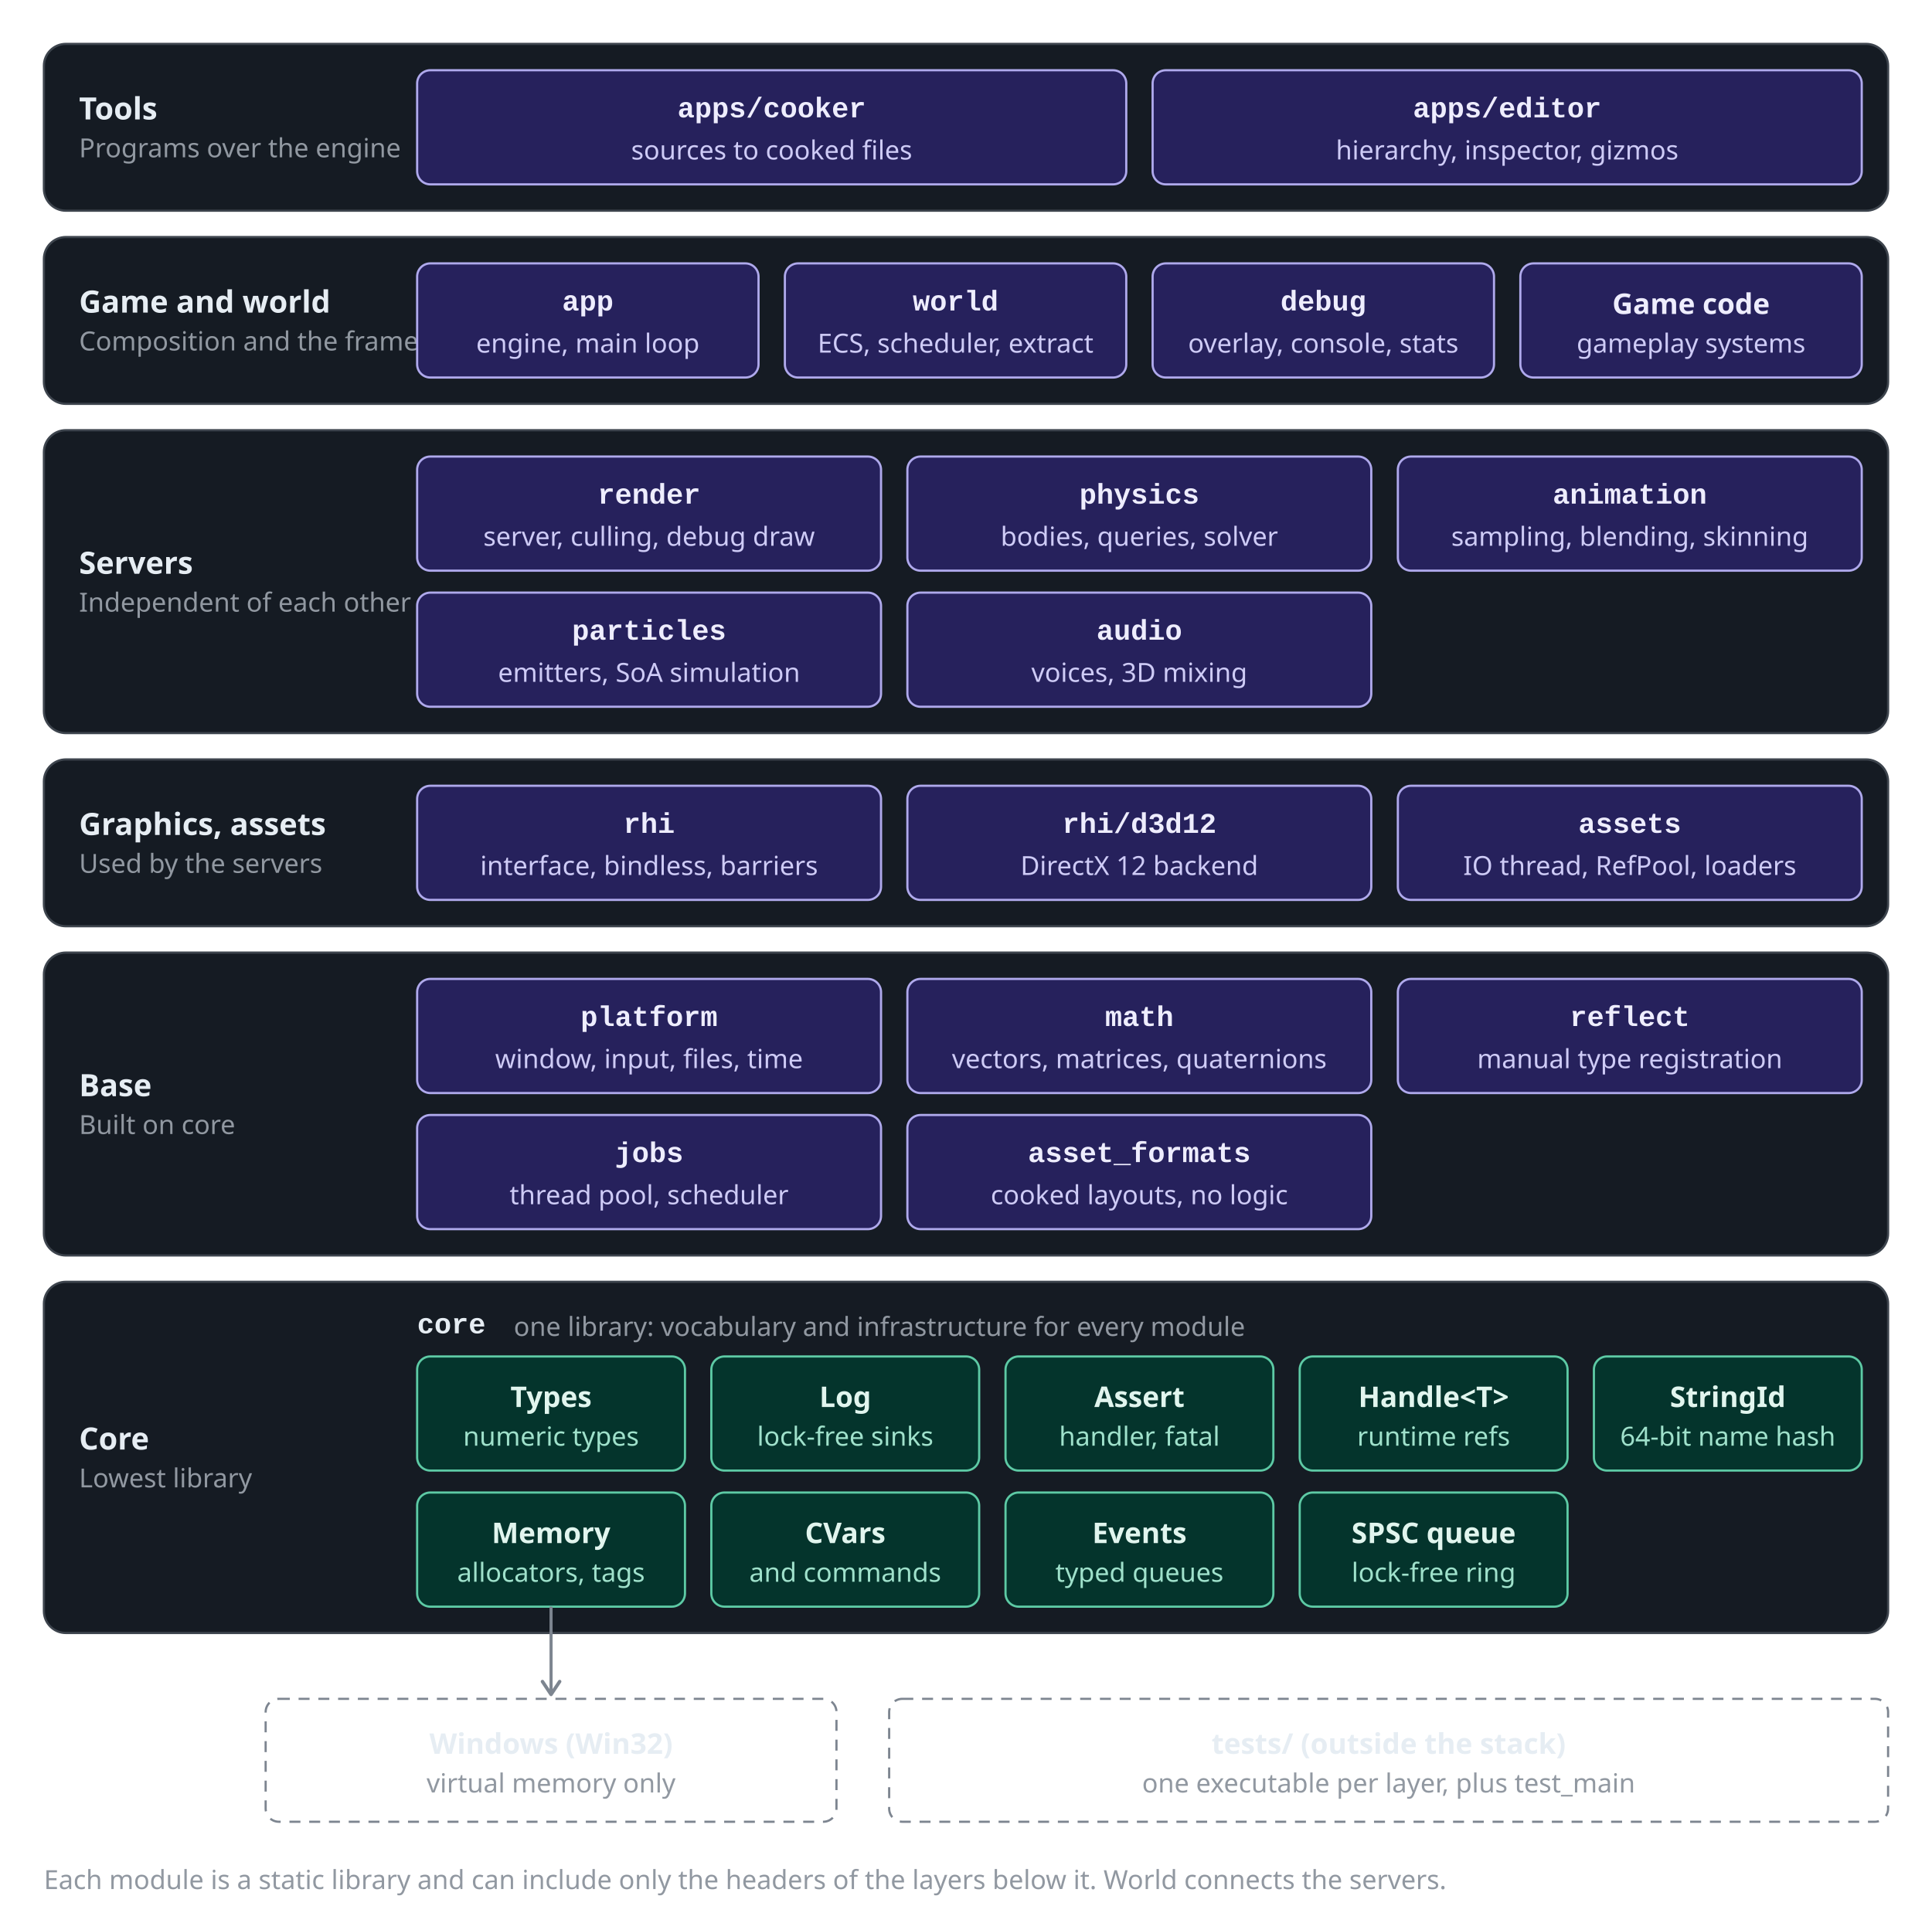
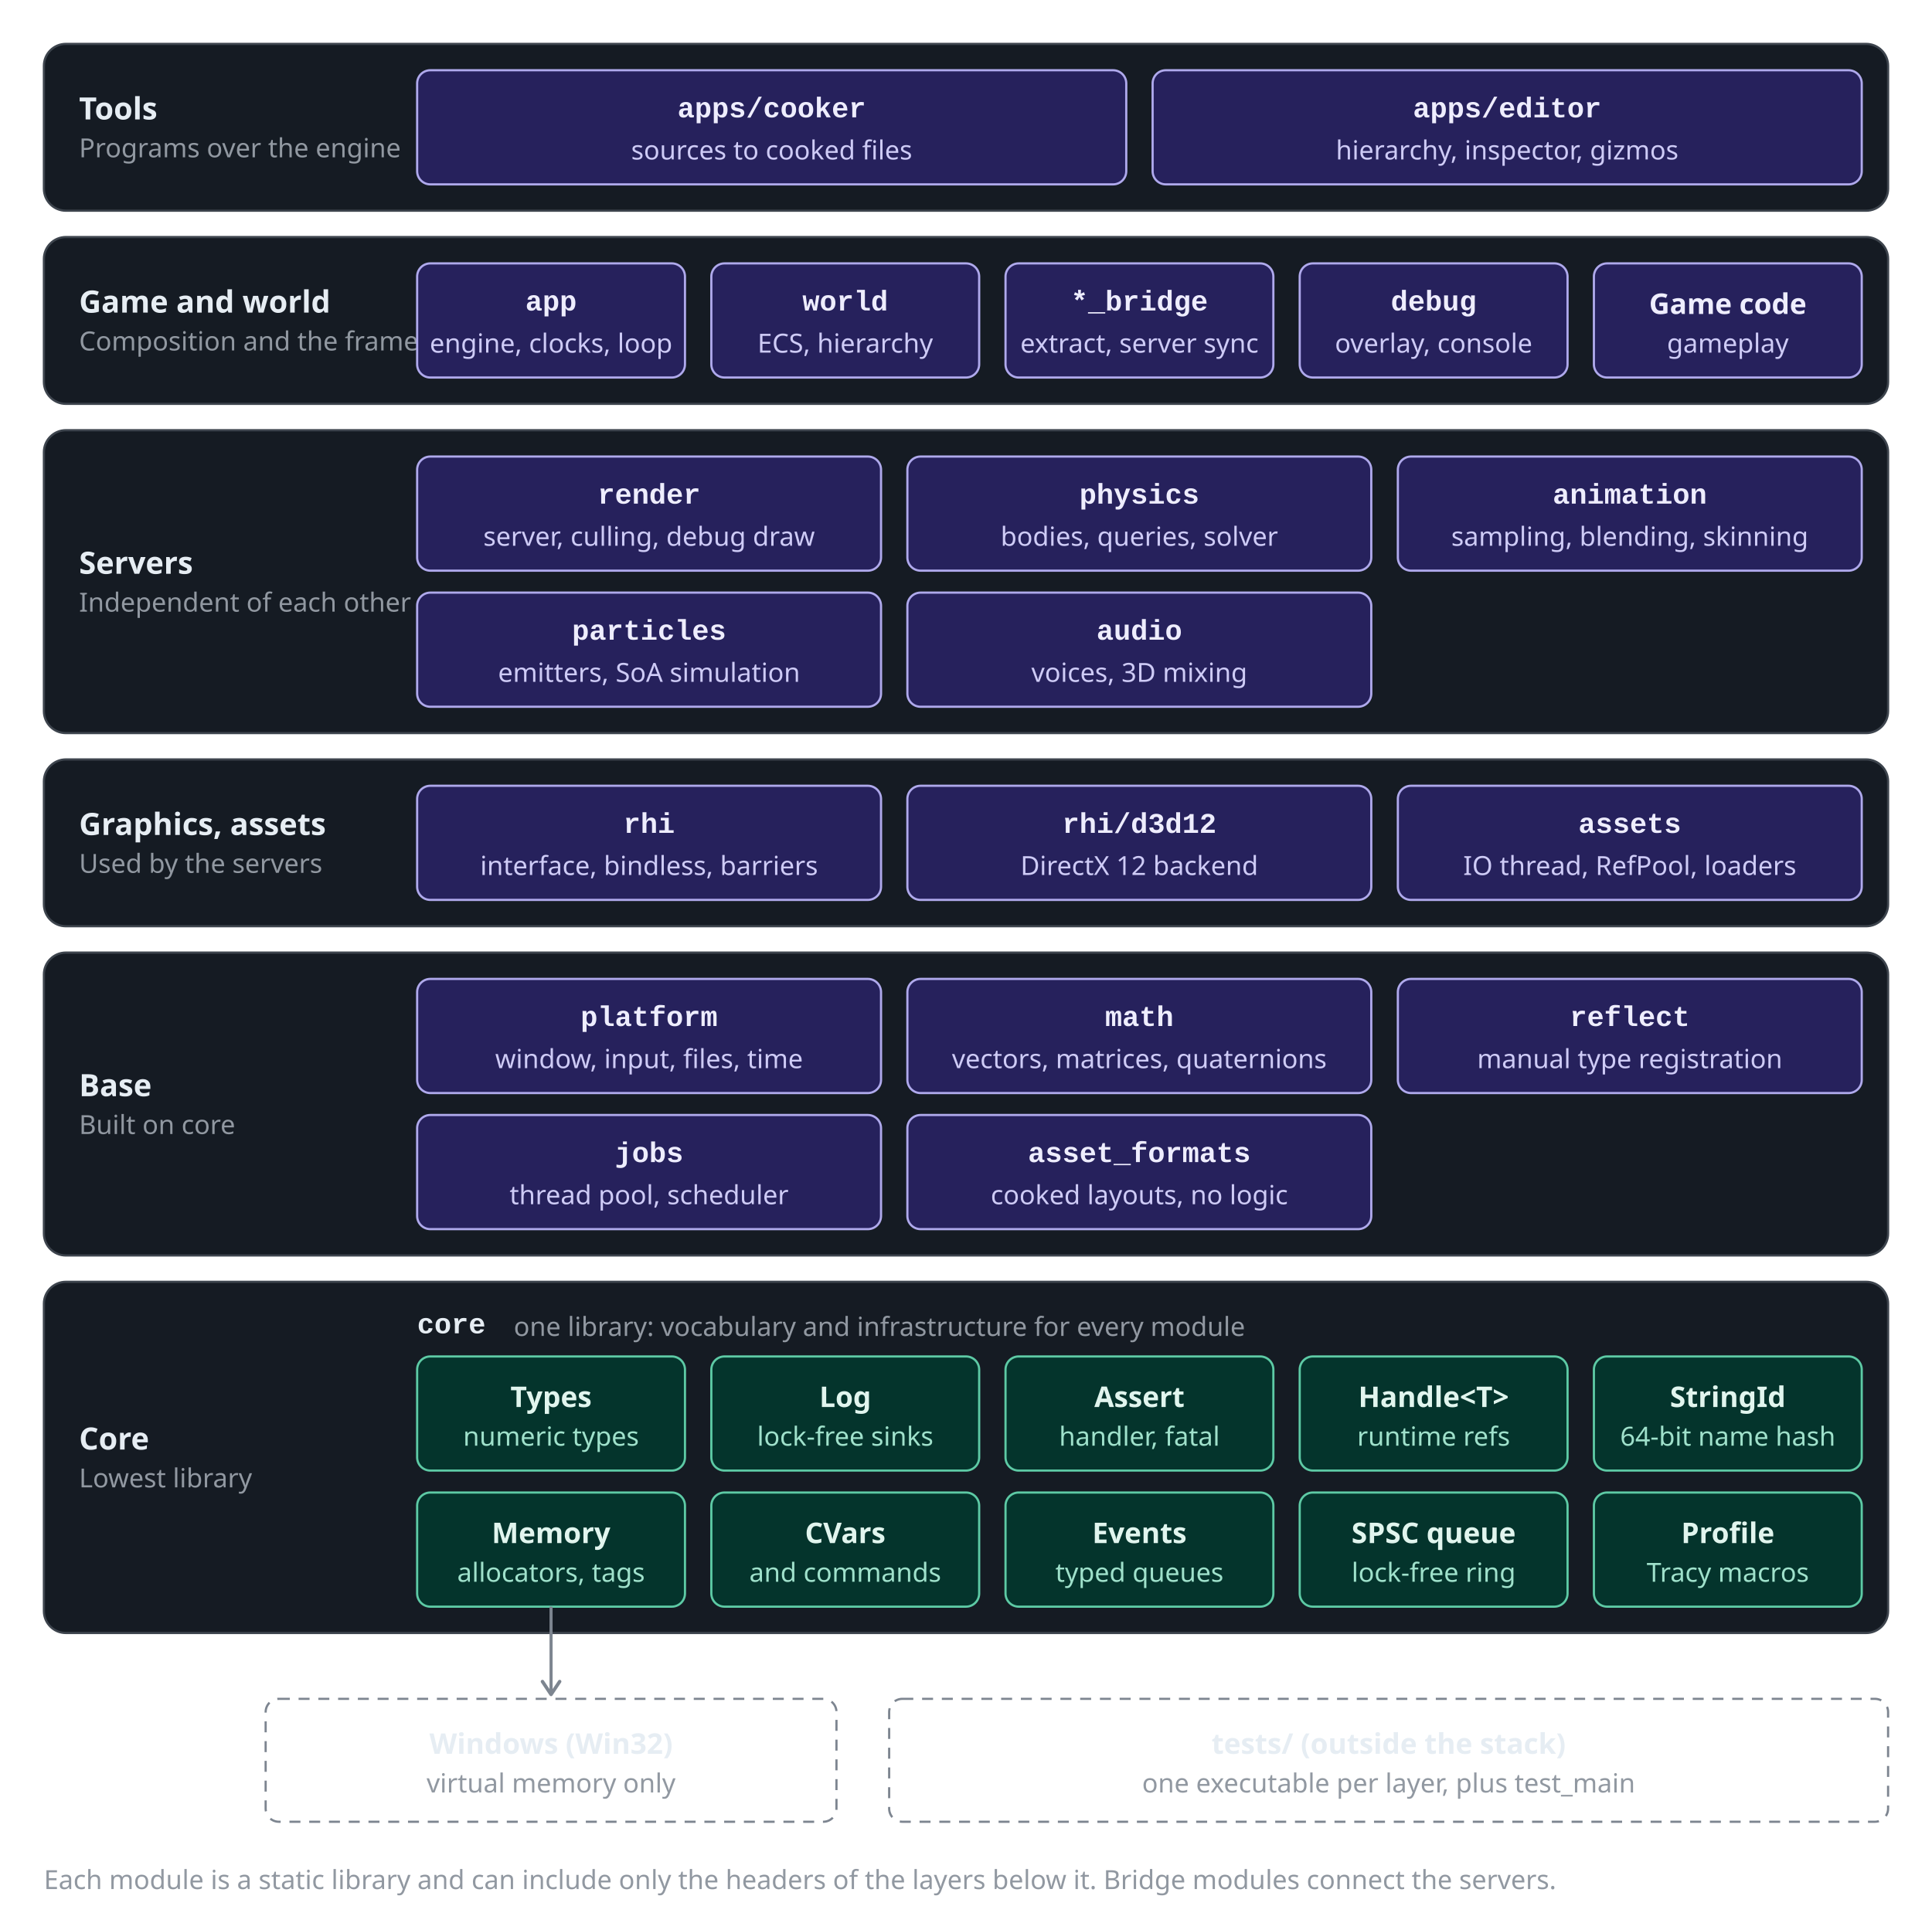
<svg xmlns="http://www.w3.org/2000/svg" width="880" height="876" viewBox="0 0 880 876" role="img" font-family="-apple-system, BlinkMacSystemFont, 'Segoe UI', 'Noto Sans', Helvetica, Arial, sans-serif">
  <defs>
    <marker id="arrow" viewBox="0 0 10 10" refX="8" refY="5" markerWidth="7" markerHeight="7" orient="auto-start-reverse">
      <path d="M2 1L8 5L2 9" fill="none" stroke="#7d8590" stroke-width="1.6" stroke-linecap="round" stroke-linejoin="round" />
    </marker>
  </defs>
  <rect x="20" y="20" width="840" height="76" rx="10" fill="#151b23" stroke="#3d444d" stroke-width="1" />
  <text x="36" y="49.0" font-size="14" font-weight="600" fill="#e6edf3" text-anchor="start" dominant-baseline="central">Tools</text>
  <text x="36" y="67.0" font-size="12" font-weight="400" fill="#9198a1" text-anchor="start" dominant-baseline="central">Programs over the engine</text>
  <rect x="190" y="32" width="323.0" height="52" rx="6" fill="#26215C" stroke="#AFA9EC" stroke-width="1" />
  <text x="351.5" y="50.0" font-size="13" font-weight="600" fill="#EEEDFE" font-family="ui-monospace, SFMono-Regular, 'SF Mono', Menlo, Consolas, 'Liberation Mono', monospace" text-anchor="middle" dominant-baseline="central">apps/cooker</text>
  <text x="351.5" y="68.0" font-size="12" font-weight="400" fill="#CECBF6" text-anchor="middle" dominant-baseline="central">sources to cooked files</text>
  <rect x="525.0" y="32" width="323.0" height="52" rx="6" fill="#26215C" stroke="#AFA9EC" stroke-width="1" />
  <text x="686.5" y="50.0" font-size="13" font-weight="600" fill="#EEEDFE" font-family="ui-monospace, SFMono-Regular, 'SF Mono', Menlo, Consolas, 'Liberation Mono', monospace" text-anchor="middle" dominant-baseline="central">apps/editor</text>
  <text x="686.5" y="68.0" font-size="12" font-weight="400" fill="#CECBF6" text-anchor="middle" dominant-baseline="central">hierarchy, inspector, gizmos</text>
  <rect x="20" y="108" width="840" height="76" rx="10" fill="#151b23" stroke="#3d444d" stroke-width="1" />
  <text x="36" y="137.0" font-size="14" font-weight="600" fill="#e6edf3" text-anchor="start" dominant-baseline="central">Game and world</text>
  <text x="36" y="155.0" font-size="12" font-weight="400" fill="#9198a1" text-anchor="start" dominant-baseline="central">Composition and the frame</text>
-   <rect x="190" y="120" width="155.5" height="52" rx="6" fill="#26215C" stroke="#AFA9EC" stroke-width="1" />
-   <text x="267.75" y="138.0" font-size="13" font-weight="600" fill="#EEEDFE" font-family="ui-monospace, SFMono-Regular, 'SF Mono', Menlo, Consolas, 'Liberation Mono', monospace" text-anchor="middle" dominant-baseline="central">app</text>
-   <text x="267.75" y="156.0" font-size="12" font-weight="400" fill="#CECBF6" text-anchor="middle" dominant-baseline="central">engine, main loop</text>
-   <rect x="357.5" y="120" width="155.5" height="52" rx="6" fill="#26215C" stroke="#AFA9EC" stroke-width="1" />
-   <text x="435.25" y="138.0" font-size="13" font-weight="600" fill="#EEEDFE" font-family="ui-monospace, SFMono-Regular, 'SF Mono', Menlo, Consolas, 'Liberation Mono', monospace" text-anchor="middle" dominant-baseline="central">world</text>
-   <text x="435.25" y="156.0" font-size="12" font-weight="400" fill="#CECBF6" text-anchor="middle" dominant-baseline="central">ECS, scheduler, extract</text>
-   <rect x="525.0" y="120" width="155.5" height="52" rx="6" fill="#26215C" stroke="#AFA9EC" stroke-width="1" />
-   <text x="602.75" y="138.0" font-size="13" font-weight="600" fill="#EEEDFE" font-family="ui-monospace, SFMono-Regular, 'SF Mono', Menlo, Consolas, 'Liberation Mono', monospace" text-anchor="middle" dominant-baseline="central">debug</text>
-   <text x="602.75" y="156.0" font-size="12" font-weight="400" fill="#CECBF6" text-anchor="middle" dominant-baseline="central">overlay, console, stats</text>
-   <rect x="692.5" y="120" width="155.5" height="52" rx="6" fill="#26215C" stroke="#AFA9EC" stroke-width="1" />
-   <text x="770.25" y="138.0" font-size="13" font-weight="600" fill="#EEEDFE" text-anchor="middle" dominant-baseline="central">Game code</text>
-   <text x="770.25" y="156.0" font-size="12" font-weight="400" fill="#CECBF6" text-anchor="middle" dominant-baseline="central">gameplay systems</text>
+   <rect x="190" y="120" width="122.0" height="52" rx="6" fill="#26215C" stroke="#AFA9EC" stroke-width="1" />
+   <text x="251.0" y="138.0" font-size="13" font-weight="600" fill="#EEEDFE" font-family="ui-monospace, SFMono-Regular, 'SF Mono', Menlo, Consolas, 'Liberation Mono', monospace" text-anchor="middle" dominant-baseline="central">app</text>
+   <text x="251.0" y="156.0" font-size="12" font-weight="400" fill="#CECBF6" text-anchor="middle" dominant-baseline="central">engine, clocks, loop</text>
+   <rect x="324.0" y="120" width="122.0" height="52" rx="6" fill="#26215C" stroke="#AFA9EC" stroke-width="1" />
+   <text x="385.0" y="138.0" font-size="13" font-weight="600" fill="#EEEDFE" font-family="ui-monospace, SFMono-Regular, 'SF Mono', Menlo, Consolas, 'Liberation Mono', monospace" text-anchor="middle" dominant-baseline="central">world</text>
+   <text x="385.0" y="156.0" font-size="12" font-weight="400" fill="#CECBF6" text-anchor="middle" dominant-baseline="central">ECS, hierarchy</text>
+   <rect x="458.0" y="120" width="122.0" height="52" rx="6" fill="#26215C" stroke="#AFA9EC" stroke-width="1" />
+   <text x="519.0" y="138.0" font-size="13" font-weight="600" fill="#EEEDFE" font-family="ui-monospace, SFMono-Regular, 'SF Mono', Menlo, Consolas, 'Liberation Mono', monospace" text-anchor="middle" dominant-baseline="central">*_bridge</text>
+   <text x="519.0" y="156.0" font-size="12" font-weight="400" fill="#CECBF6" text-anchor="middle" dominant-baseline="central">extract, server sync</text>
+   <rect x="592.0" y="120" width="122.0" height="52" rx="6" fill="#26215C" stroke="#AFA9EC" stroke-width="1" />
+   <text x="653.0" y="138.0" font-size="13" font-weight="600" fill="#EEEDFE" font-family="ui-monospace, SFMono-Regular, 'SF Mono', Menlo, Consolas, 'Liberation Mono', monospace" text-anchor="middle" dominant-baseline="central">debug</text>
+   <text x="653.0" y="156.0" font-size="12" font-weight="400" fill="#CECBF6" text-anchor="middle" dominant-baseline="central">overlay, console</text>
+   <rect x="726.0" y="120" width="122.0" height="52" rx="6" fill="#26215C" stroke="#AFA9EC" stroke-width="1" />
+   <text x="787.0" y="138.0" font-size="13" font-weight="600" fill="#EEEDFE" text-anchor="middle" dominant-baseline="central">Game code</text>
+   <text x="787.0" y="156.0" font-size="12" font-weight="400" fill="#CECBF6" text-anchor="middle" dominant-baseline="central">gameplay</text>
  <rect x="20" y="196" width="840" height="138" rx="10" fill="#151b23" stroke="#3d444d" stroke-width="1" />
  <text x="36" y="256.0" font-size="14" font-weight="600" fill="#e6edf3" text-anchor="start" dominant-baseline="central">Servers</text>
  <text x="36" y="274.0" font-size="12" font-weight="400" fill="#9198a1" text-anchor="start" dominant-baseline="central">Independent of each other</text>
  <rect x="190" y="208" width="211.3" height="52" rx="6" fill="#26215C" stroke="#AFA9EC" stroke-width="1" />
  <text x="295.65" y="226.0" font-size="13" font-weight="600" fill="#EEEDFE" font-family="ui-monospace, SFMono-Regular, 'SF Mono', Menlo, Consolas, 'Liberation Mono', monospace" text-anchor="middle" dominant-baseline="central">render</text>
  <text x="295.65" y="244.0" font-size="12" font-weight="400" fill="#CECBF6" text-anchor="middle" dominant-baseline="central">server, culling, debug draw</text>
  <rect x="413.3" y="208" width="211.3" height="52" rx="6" fill="#26215C" stroke="#AFA9EC" stroke-width="1" />
  <text x="518.95" y="226.0" font-size="13" font-weight="600" fill="#EEEDFE" font-family="ui-monospace, SFMono-Regular, 'SF Mono', Menlo, Consolas, 'Liberation Mono', monospace" text-anchor="middle" dominant-baseline="central">physics</text>
  <text x="518.95" y="244.0" font-size="12" font-weight="400" fill="#CECBF6" text-anchor="middle" dominant-baseline="central">bodies, queries, solver</text>
  <rect x="636.7" y="208" width="211.3" height="52" rx="6" fill="#26215C" stroke="#AFA9EC" stroke-width="1" />
  <text x="742.35" y="226.0" font-size="13" font-weight="600" fill="#EEEDFE" font-family="ui-monospace, SFMono-Regular, 'SF Mono', Menlo, Consolas, 'Liberation Mono', monospace" text-anchor="middle" dominant-baseline="central">animation</text>
  <text x="742.35" y="244.0" font-size="12" font-weight="400" fill="#CECBF6" text-anchor="middle" dominant-baseline="central">sampling, blending, skinning</text>
  <rect x="190" y="270" width="211.3" height="52" rx="6" fill="#26215C" stroke="#AFA9EC" stroke-width="1" />
  <text x="295.65" y="288.0" font-size="13" font-weight="600" fill="#EEEDFE" font-family="ui-monospace, SFMono-Regular, 'SF Mono', Menlo, Consolas, 'Liberation Mono', monospace" text-anchor="middle" dominant-baseline="central">particles</text>
  <text x="295.65" y="306.0" font-size="12" font-weight="400" fill="#CECBF6" text-anchor="middle" dominant-baseline="central">emitters, SoA simulation</text>
  <rect x="413.3" y="270" width="211.3" height="52" rx="6" fill="#26215C" stroke="#AFA9EC" stroke-width="1" />
  <text x="518.95" y="288.0" font-size="13" font-weight="600" fill="#EEEDFE" font-family="ui-monospace, SFMono-Regular, 'SF Mono', Menlo, Consolas, 'Liberation Mono', monospace" text-anchor="middle" dominant-baseline="central">audio</text>
  <text x="518.95" y="306.0" font-size="12" font-weight="400" fill="#CECBF6" text-anchor="middle" dominant-baseline="central">voices, 3D mixing</text>
  <rect x="20" y="346" width="840" height="76" rx="10" fill="#151b23" stroke="#3d444d" stroke-width="1" />
  <text x="36" y="375.0" font-size="14" font-weight="600" fill="#e6edf3" text-anchor="start" dominant-baseline="central">Graphics, assets</text>
  <text x="36" y="393.0" font-size="12" font-weight="400" fill="#9198a1" text-anchor="start" dominant-baseline="central">Used by the servers</text>
  <rect x="190" y="358" width="211.3" height="52" rx="6" fill="#26215C" stroke="#AFA9EC" stroke-width="1" />
  <text x="295.65" y="376.0" font-size="13" font-weight="600" fill="#EEEDFE" font-family="ui-monospace, SFMono-Regular, 'SF Mono', Menlo, Consolas, 'Liberation Mono', monospace" text-anchor="middle" dominant-baseline="central">rhi</text>
  <text x="295.65" y="394.0" font-size="12" font-weight="400" fill="#CECBF6" text-anchor="middle" dominant-baseline="central">interface, bindless, barriers</text>
  <rect x="413.3" y="358" width="211.3" height="52" rx="6" fill="#26215C" stroke="#AFA9EC" stroke-width="1" />
  <text x="518.95" y="376.0" font-size="13" font-weight="600" fill="#EEEDFE" font-family="ui-monospace, SFMono-Regular, 'SF Mono', Menlo, Consolas, 'Liberation Mono', monospace" text-anchor="middle" dominant-baseline="central">rhi/d3d12</text>
  <text x="518.95" y="394.0" font-size="12" font-weight="400" fill="#CECBF6" text-anchor="middle" dominant-baseline="central">DirectX 12 backend</text>
  <rect x="636.7" y="358" width="211.3" height="52" rx="6" fill="#26215C" stroke="#AFA9EC" stroke-width="1" />
  <text x="742.35" y="376.0" font-size="13" font-weight="600" fill="#EEEDFE" font-family="ui-monospace, SFMono-Regular, 'SF Mono', Menlo, Consolas, 'Liberation Mono', monospace" text-anchor="middle" dominant-baseline="central">assets</text>
  <text x="742.35" y="394.0" font-size="12" font-weight="400" fill="#CECBF6" text-anchor="middle" dominant-baseline="central">IO thread, RefPool, loaders</text>
  <rect x="20" y="434" width="840" height="138" rx="10" fill="#151b23" stroke="#3d444d" stroke-width="1" />
  <text x="36" y="494.0" font-size="14" font-weight="600" fill="#e6edf3" text-anchor="start" dominant-baseline="central">Base</text>
  <text x="36" y="512.0" font-size="12" font-weight="400" fill="#9198a1" text-anchor="start" dominant-baseline="central">Built on core</text>
  <rect x="190" y="446" width="211.3" height="52" rx="6" fill="#26215C" stroke="#AFA9EC" stroke-width="1" />
  <text x="295.65" y="464.0" font-size="13" font-weight="600" fill="#EEEDFE" font-family="ui-monospace, SFMono-Regular, 'SF Mono', Menlo, Consolas, 'Liberation Mono', monospace" text-anchor="middle" dominant-baseline="central">platform</text>
  <text x="295.65" y="482.0" font-size="12" font-weight="400" fill="#CECBF6" text-anchor="middle" dominant-baseline="central">window, input, files, time</text>
  <rect x="413.3" y="446" width="211.3" height="52" rx="6" fill="#26215C" stroke="#AFA9EC" stroke-width="1" />
  <text x="518.95" y="464.0" font-size="13" font-weight="600" fill="#EEEDFE" font-family="ui-monospace, SFMono-Regular, 'SF Mono', Menlo, Consolas, 'Liberation Mono', monospace" text-anchor="middle" dominant-baseline="central">math</text>
  <text x="518.95" y="482.0" font-size="12" font-weight="400" fill="#CECBF6" text-anchor="middle" dominant-baseline="central">vectors, matrices, quaternions</text>
  <rect x="636.7" y="446" width="211.3" height="52" rx="6" fill="#26215C" stroke="#AFA9EC" stroke-width="1" />
  <text x="742.35" y="464.0" font-size="13" font-weight="600" fill="#EEEDFE" font-family="ui-monospace, SFMono-Regular, 'SF Mono', Menlo, Consolas, 'Liberation Mono', monospace" text-anchor="middle" dominant-baseline="central">reflect</text>
  <text x="742.35" y="482.0" font-size="12" font-weight="400" fill="#CECBF6" text-anchor="middle" dominant-baseline="central">manual type registration</text>
  <rect x="190" y="508" width="211.3" height="52" rx="6" fill="#26215C" stroke="#AFA9EC" stroke-width="1" />
  <text x="295.65" y="526.0" font-size="13" font-weight="600" fill="#EEEDFE" font-family="ui-monospace, SFMono-Regular, 'SF Mono', Menlo, Consolas, 'Liberation Mono', monospace" text-anchor="middle" dominant-baseline="central">jobs</text>
  <text x="295.65" y="544.0" font-size="12" font-weight="400" fill="#CECBF6" text-anchor="middle" dominant-baseline="central">thread pool, scheduler</text>
  <rect x="413.3" y="508" width="211.3" height="52" rx="6" fill="#26215C" stroke="#AFA9EC" stroke-width="1" />
  <text x="518.95" y="526.0" font-size="13" font-weight="600" fill="#EEEDFE" font-family="ui-monospace, SFMono-Regular, 'SF Mono', Menlo, Consolas, 'Liberation Mono', monospace" text-anchor="middle" dominant-baseline="central">asset_formats</text>
  <text x="518.95" y="544.0" font-size="12" font-weight="400" fill="#CECBF6" text-anchor="middle" dominant-baseline="central">cooked layouts, no logic</text>
  <rect x="20" y="584" width="840" height="160" rx="10" fill="#151b23" stroke="#3d444d" stroke-width="1" />
  <text x="36" y="655.0" font-size="14" font-weight="600" fill="#e6edf3" text-anchor="start" dominant-baseline="central">Core</text>
  <text x="36" y="673.0" font-size="12" font-weight="400" fill="#9198a1" text-anchor="start" dominant-baseline="central">Lowest library</text>
  <text x="190" y="604" font-size="13" font-weight="600" fill="#e6edf3" font-family="ui-monospace, SFMono-Regular, 'SF Mono', Menlo, Consolas, 'Liberation Mono', monospace" text-anchor="start" dominant-baseline="central">core</text>
  <text x="234" y="604" font-size="12" font-weight="400" fill="#9198a1" text-anchor="start" dominant-baseline="central">one library: vocabulary and infrastructure for every module</text>
  <rect x="190" y="618" width="122.0" height="52" rx="6" fill="#04342C" stroke="#5DCAA5" stroke-width="1" />
  <text x="251.0" y="636.0" font-size="13" font-weight="600" fill="#E1F5EE" text-anchor="middle" dominant-baseline="central">Types</text>
  <text x="251.0" y="654.0" font-size="12" font-weight="400" fill="#9FE1CB" text-anchor="middle" dominant-baseline="central">numeric types</text>
  <rect x="324.0" y="618" width="122.0" height="52" rx="6" fill="#04342C" stroke="#5DCAA5" stroke-width="1" />
  <text x="385.0" y="636.0" font-size="13" font-weight="600" fill="#E1F5EE" text-anchor="middle" dominant-baseline="central">Log</text>
  <text x="385.0" y="654.0" font-size="12" font-weight="400" fill="#9FE1CB" text-anchor="middle" dominant-baseline="central">lock-free sinks</text>
  <rect x="458.0" y="618" width="122.0" height="52" rx="6" fill="#04342C" stroke="#5DCAA5" stroke-width="1" />
  <text x="519.0" y="636.0" font-size="13" font-weight="600" fill="#E1F5EE" text-anchor="middle" dominant-baseline="central">Assert</text>
  <text x="519.0" y="654.0" font-size="12" font-weight="400" fill="#9FE1CB" text-anchor="middle" dominant-baseline="central">handler, fatal</text>
  <rect x="592.0" y="618" width="122.0" height="52" rx="6" fill="#04342C" stroke="#5DCAA5" stroke-width="1" />
  <text x="653.0" y="636.0" font-size="13" font-weight="600" fill="#E1F5EE" text-anchor="middle" dominant-baseline="central">Handle&lt;T&gt;</text>
  <text x="653.0" y="654.0" font-size="12" font-weight="400" fill="#9FE1CB" text-anchor="middle" dominant-baseline="central">runtime refs</text>
  <rect x="726.0" y="618" width="122.0" height="52" rx="6" fill="#04342C" stroke="#5DCAA5" stroke-width="1" />
  <text x="787.0" y="636.0" font-size="13" font-weight="600" fill="#E1F5EE" text-anchor="middle" dominant-baseline="central">StringId</text>
  <text x="787.0" y="654.0" font-size="12" font-weight="400" fill="#9FE1CB" text-anchor="middle" dominant-baseline="central">64-bit name hash</text>
  <rect x="190" y="680" width="122.0" height="52" rx="6" fill="#04342C" stroke="#5DCAA5" stroke-width="1" />
  <text x="251.0" y="698.0" font-size="13" font-weight="600" fill="#E1F5EE" text-anchor="middle" dominant-baseline="central">Memory</text>
  <text x="251.0" y="716.0" font-size="12" font-weight="400" fill="#9FE1CB" text-anchor="middle" dominant-baseline="central">allocators, tags</text>
  <rect x="324.0" y="680" width="122.0" height="52" rx="6" fill="#04342C" stroke="#5DCAA5" stroke-width="1" />
  <text x="385.0" y="698.0" font-size="13" font-weight="600" fill="#E1F5EE" text-anchor="middle" dominant-baseline="central">CVars</text>
  <text x="385.0" y="716.0" font-size="12" font-weight="400" fill="#9FE1CB" text-anchor="middle" dominant-baseline="central">and commands</text>
  <rect x="458.0" y="680" width="122.0" height="52" rx="6" fill="#04342C" stroke="#5DCAA5" stroke-width="1" />
  <text x="519.0" y="698.0" font-size="13" font-weight="600" fill="#E1F5EE" text-anchor="middle" dominant-baseline="central">Events</text>
  <text x="519.0" y="716.0" font-size="12" font-weight="400" fill="#9FE1CB" text-anchor="middle" dominant-baseline="central">typed queues</text>
  <rect x="592.0" y="680" width="122.0" height="52" rx="6" fill="#04342C" stroke="#5DCAA5" stroke-width="1" />
  <text x="653.0" y="698.0" font-size="13" font-weight="600" fill="#E1F5EE" text-anchor="middle" dominant-baseline="central">SPSC queue</text>
  <text x="653.0" y="716.0" font-size="12" font-weight="400" fill="#9FE1CB" text-anchor="middle" dominant-baseline="central">lock-free ring</text>
+   <rect x="726.0" y="680" width="122.0" height="52" rx="6" fill="#04342C" stroke="#5DCAA5" stroke-width="1" />
+   <text x="787.0" y="698.0" font-size="13" font-weight="600" fill="#E1F5EE" text-anchor="middle" dominant-baseline="central">Profile</text>
+   <text x="787.0" y="716.0" font-size="12" font-weight="400" fill="#9FE1CB" text-anchor="middle" dominant-baseline="central">Tracy macros</text>
  <path d="M251.0 732 L251.0 772" fill="none" stroke="#7d8590" stroke-width="1.4" marker-end="url(#arrow)" />
  <rect x="121.0" y="774" width="260" height="56" rx="6" fill="none" stroke="#7d8590" stroke-width="1" stroke-dasharray="5 4" />
  <text x="251.0" y="794.0" font-size="13" font-weight="600" fill="#e6edf3" text-anchor="middle" dominant-baseline="central">Windows (Win32)</text>
  <text x="251.0" y="812.0" font-size="12" font-weight="400" fill="#9198a1" text-anchor="middle" dominant-baseline="central">virtual memory only</text>
  <rect x="405.0" y="774" width="455.0" height="56" rx="6" fill="none" stroke="#7d8590" stroke-width="1" stroke-dasharray="5 4" />
  <text x="632.5" y="794.0" font-size="13" font-weight="600" fill="#e6edf3" text-anchor="middle" dominant-baseline="central">tests/  (outside the stack)</text>
  <text x="632.5" y="812.0" font-size="12" font-weight="400" fill="#9198a1" text-anchor="middle" dominant-baseline="central">one executable per layer, plus test_main</text>
-   <text x="20" y="856" font-size="12" font-weight="400" fill="#9198a1" text-anchor="start" dominant-baseline="central">Each module is a static library and can include only the headers of the layers below it. World connects the servers.</text>
+   <text x="20" y="856" font-size="12" font-weight="400" fill="#9198a1" text-anchor="start" dominant-baseline="central">Each module is a static library and can include only the headers of the layers below it. Bridge modules connect the servers.</text>
</svg>
